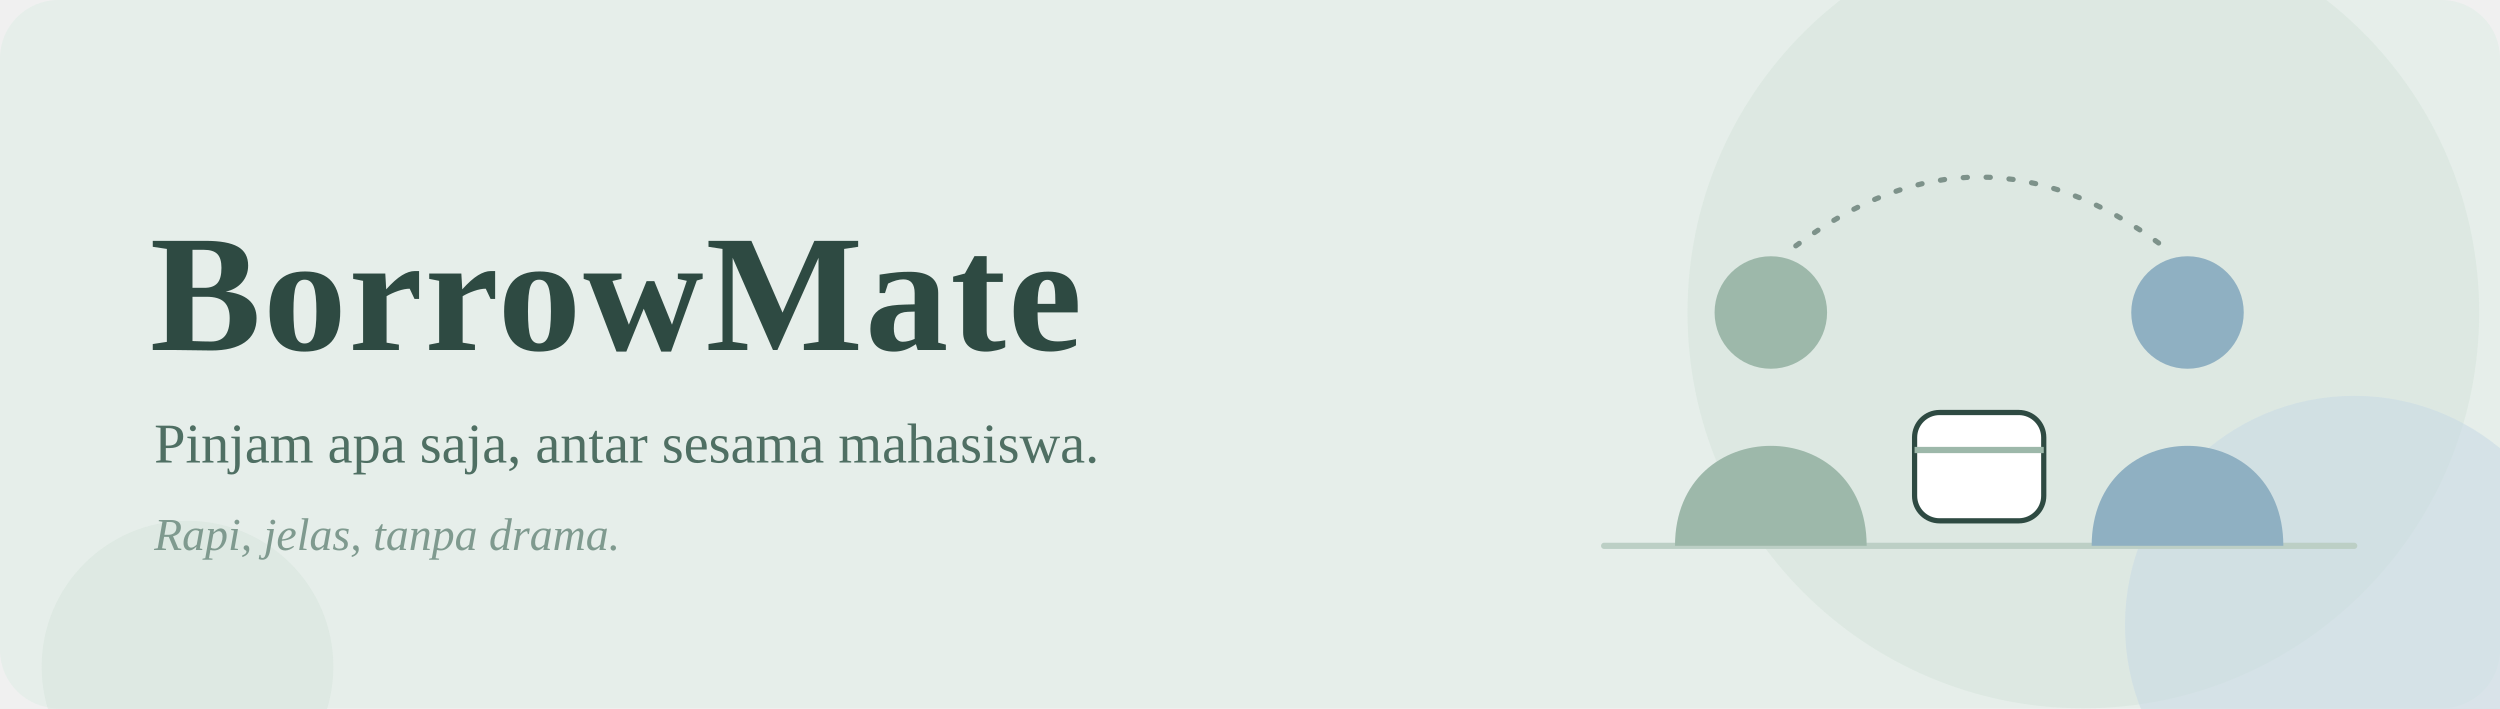
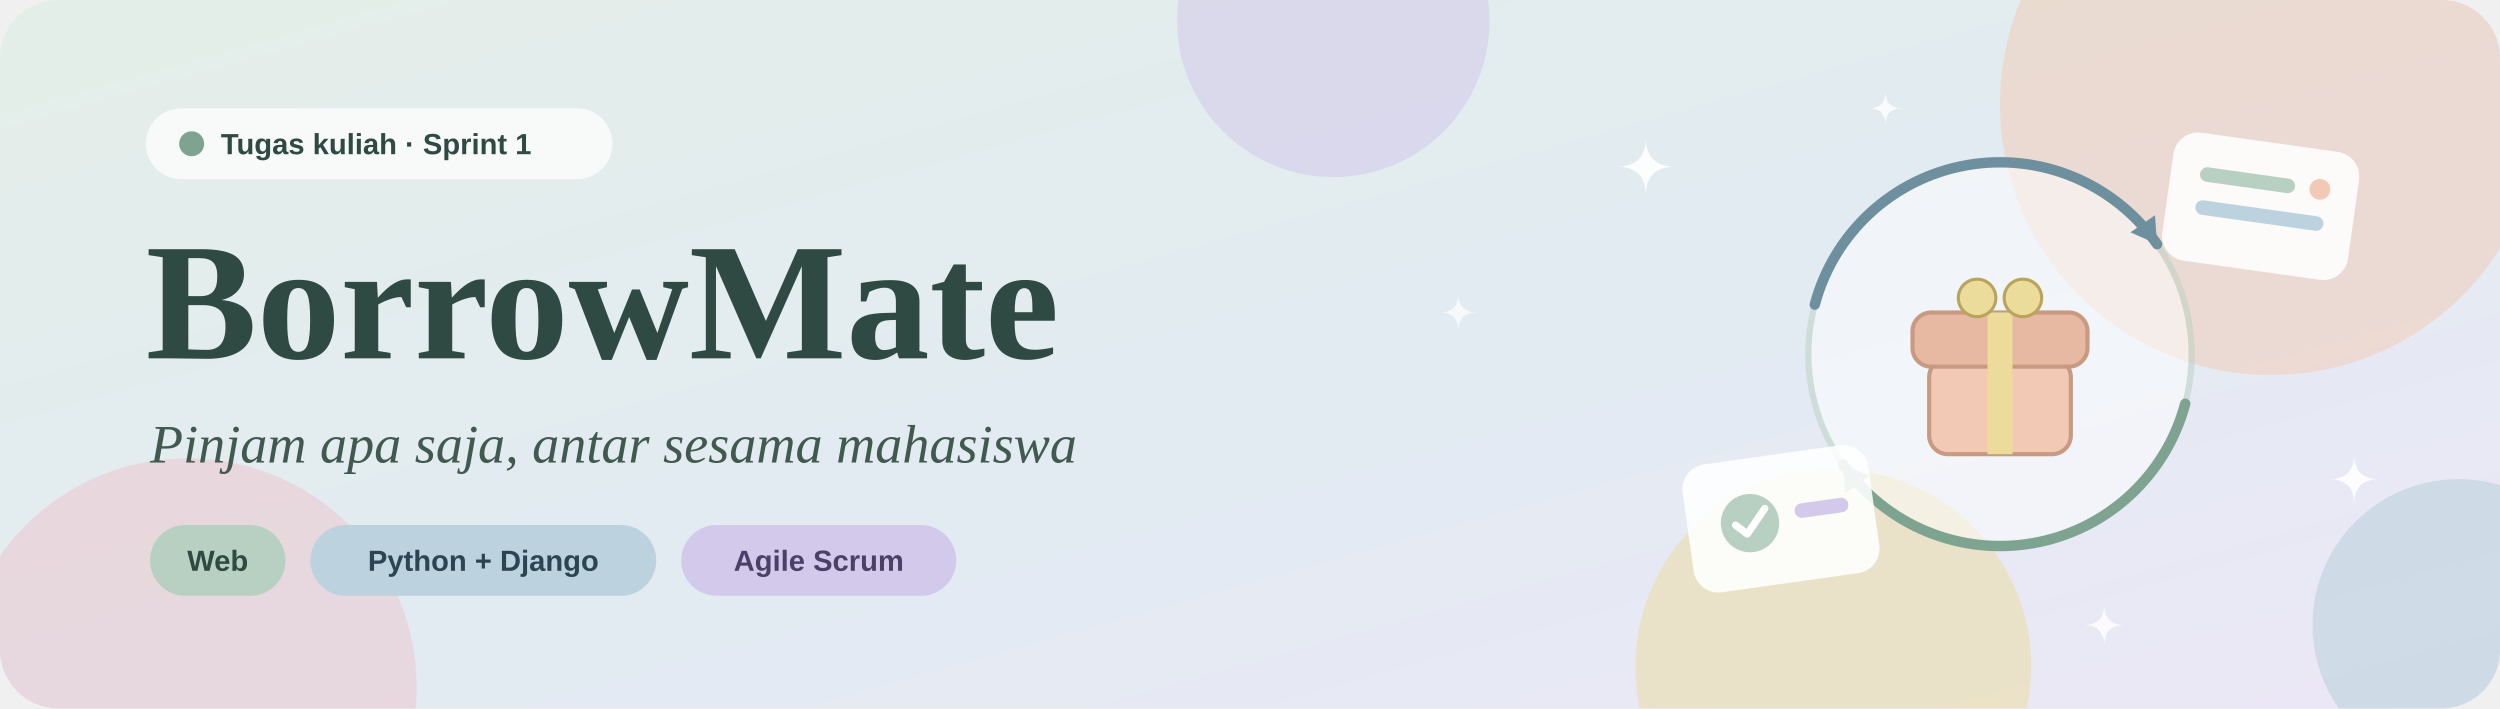
- <svg xmlns="http://www.w3.org/2000/svg" viewBox="0 0 1200 340" role="img" aria-labelledby="t d">
-   <rect width="1200" height="340" rx="28" fill="#E6EEEA" />
-   <circle cx="1000" cy="150" r="190" fill="#D5E4DB" opacity="0.55" />
-   <circle cx="1130" cy="300" r="110" fill="#C9DBE5" opacity="0.6" />
-   <circle cx="90" cy="320" r="70" fill="#D5E4DB" opacity="0.5" />
-   <text x="72" y="168" font-family="Georgia, 'Times New Roman', serif" font-size="80" font-weight="700" fill="#2E4A42" letter-spacing="1">BorrowMate</text>
-   <text x="74" y="222" font-family="Georgia, 'Times New Roman', serif" font-size="27" fill="#4F6F63">Pinjam apa saja, antar sesama mahasiswa.</text>
-   <text x="74" y="264" font-family="Georgia, 'Times New Roman', serif" font-size="22" font-style="italic" fill="#7F9A8F">Rapi, jelas, tanpa drama.</text>
-   <line x1="770" y1="262" x2="1130" y2="262" stroke="#BCCFC5" stroke-width="3" stroke-linecap="round" />
-   <path d="M804 262 C804 198 896 198 896 262 Z" fill="#9DB8AA" />
-   <circle cx="850" cy="150" r="27" fill="#9DB8AA" />
-   <path d="M1004 262 C1004 198 1096 198 1096 262 Z" fill="#8FB0C2" />
-   <circle cx="1050" cy="150" r="27" fill="#8FB0C2" />
-   <path d="M862 118 Q950 52 1038 118" fill="none" stroke="#2E4A42" stroke-width="2.5" stroke-linecap="round" stroke-dasharray="2 9" opacity="0.55" />
-   <rect x="919" y="198" width="62" height="52" rx="12" fill="#FFFFFF" stroke="#2E4A42" stroke-width="2.5" />
-   <line x1="919" y1="216" x2="981" y2="216" stroke="#9DB8AA" stroke-width="3" />
+ <svg xmlns="http://www.w3.org/2000/svg" width="1200" height="340" viewBox="0 0 1200 340" role="img" aria-labelledby="t d">
+   <defs>
+     <linearGradient id="g" x1="0" y1="0" x2="1" y2="1">
+       <stop offset="0" stop-color="#E4EEE8" />
+       <stop offset=".55" stop-color="#E2EBF2" />
+       <stop offset="1" stop-color="#ECE7F6" />
+     </linearGradient>
+     <clipPath id="c">
+       <rect width="1200" height="340" rx="28" />
+     </clipPath>
+   </defs>
+   <rect width="1200" height="340" rx="28" fill="url(#g)" />
+   <g clip-path="url(#c)">
+     <circle cx="1090" cy="50" r="130" fill="#F1C9B4" opacity=".5" />
+     <circle cx="880" cy="320" r="95" fill="#EBDC9B" opacity=".5" />
+     <circle cx="90" cy="330" r="110" fill="#EDBFC8" opacity=".45" />
+     <circle cx="640" cy="10" r="75" fill="#D3C9EA" opacity=".55" />
+     <circle cx="1180" cy="300" r="70" fill="#BCD2DE" opacity=".6" />
+   </g>
+   <rect x="70" y="52" width="224" height="34" rx="17" fill="#fff" opacity=".7" />
+   <circle cx="92" cy="69" r="6" fill="#7FA391" />
+   <text x="106" y="74" font-family="'Segoe UI', 'Helvetica Neue', Arial, sans-serif" font-size="14" font-weight="600" fill="#2E4A42" text-anchor="start">Tugas kuliah · Sprint 1</text>
+   <text x="70" y="172" font-family="Georgia, 'Times New Roman', serif" font-size="80" font-weight="bold" fill="#2E4A42" text-anchor="start">BorrowMate</text>
+   <text x="72" y="222" font-family="Georgia, 'Times New Roman', serif" font-size="26" font-weight="normal" fill="#41594F" text-anchor="start" font-style="italic">Pinjam apa saja, antar sesama mahasiswa</text>
+   <rect x="72" y="252" width="65" height="34" rx="17" fill="#B7D0C2" />
+   <text x="104.5" y="274" font-family="'Segoe UI', 'Helvetica Neue', Arial, sans-serif" font-size="14" font-weight="600" fill="#2E4A42" text-anchor="middle">Web</text>
+   <rect x="149" y="252" width="166" height="34" rx="17" fill="#BCD2DE" />
+   <text x="232.0" y="274" font-family="'Segoe UI', 'Helvetica Neue', Arial, sans-serif" font-size="14" font-weight="600" fill="#2B4552" text-anchor="middle">Python + Django</text>
+   <rect x="327" y="252" width="132" height="34" rx="17" fill="#D3C9EA" />
+   <text x="393.0" y="274" font-family="'Segoe UI', 'Helvetica Neue', Arial, sans-serif" font-size="14" font-weight="600" fill="#4A4068" text-anchor="middle">Agile Scrum</text>
+   <circle cx="960" cy="170" r="92" fill="#fff" opacity=".5" stroke="#B7D0C2" stroke-width="3" />
+   <path d="M871.1 146.2 A92 92 0 0 1 1035.4 117.2" fill="none" stroke="#6E8F9E" stroke-width="5" stroke-linecap="round" />
+   <polygon points="1035.4,117.2 1022.6,111.5 1034.4,103.3" fill="#6E8F9E" />
+   <path d="M1048.9 193.8 A92 92 0 0 1 884.6 222.8" fill="none" stroke="#7FA391" stroke-width="5" stroke-linecap="round" />
+   <polygon points="884.6,222.8 897.4,228.5 885.6,236.7" fill="#7FA391" />
+   <rect x="926" y="172" width="68" height="46" rx="9" fill="#F1C9B4" stroke="#C99A82" stroke-width="2" />
+   <rect x="918" y="150" width="84" height="26" rx="9" fill="#E7B9A2" stroke="#C99A82" stroke-width="2" />
+   <rect x="954" y="150" width="12" height="68" fill="#EBDC9B" />
+   <circle cx="949" cy="143" r="9" fill="#EBDC9B" stroke="#B8A45A" stroke-width="1.5" />
+   <circle cx="971" cy="143" r="9" fill="#EBDC9B" stroke="#B8A45A" stroke-width="1.5" />
+   <g transform="rotate(8 1085 100)">
+     <rect x="1040" y="68" width="90" height="62" rx="12" fill="#fff" opacity=".88" />
+     <rect x="1054" y="84" width="46" height="7" rx="3.5" fill="#B7D0C2" />
+     <rect x="1054" y="100" width="62" height="7" rx="3.5" fill="#BCD2DE" />
+     <circle cx="1112" cy="87" r="5" fill="#F1C9B4" />
+   </g>
+   <g transform="rotate(-8 855 250)">
+     <rect x="810" y="218" width="90" height="62" rx="12" fill="#fff" opacity=".88" />
+     <circle cx="840" cy="249" r="14" fill="#B7D0C2" />
+     <path d="M833 249 l5 5 l10 -11" stroke="#fff" stroke-width="3.5" fill="none" stroke-linecap="round" stroke-linejoin="round" />
+     <rect x="862" y="243" width="26" height="7" rx="3.5" fill="#D3C9EA" />
+   </g>
+   <path d="M790 66 Q790 80 804 80 Q790 80 790 94 Q790 80 776 80 Q790 80 790 66Z" fill="#fff" opacity="0.9" />
+   <path d="M1130 218 Q1130 230 1142 230 Q1130 230 1130 242 Q1130 230 1118 230 Q1130 230 1130 218Z" fill="#fff" opacity="0.9" />
+   <path d="M700 141 Q700 150 709 150 Q700 150 700 159 Q700 150 691 150 Q700 150 700 141Z" fill="#fff" opacity="0.7" />
+   <path d="M1010 290 Q1010 300 1020 300 Q1010 300 1010 310 Q1010 300 1000 300 Q1010 300 1010 290Z" fill="#fff" opacity="0.8" />
+   <path d="M905 44 Q905 52 913 52 Q905 52 905 60 Q905 52 897 52 Q905 52 905 44Z" fill="#fff" opacity="0.8" />
</svg>
